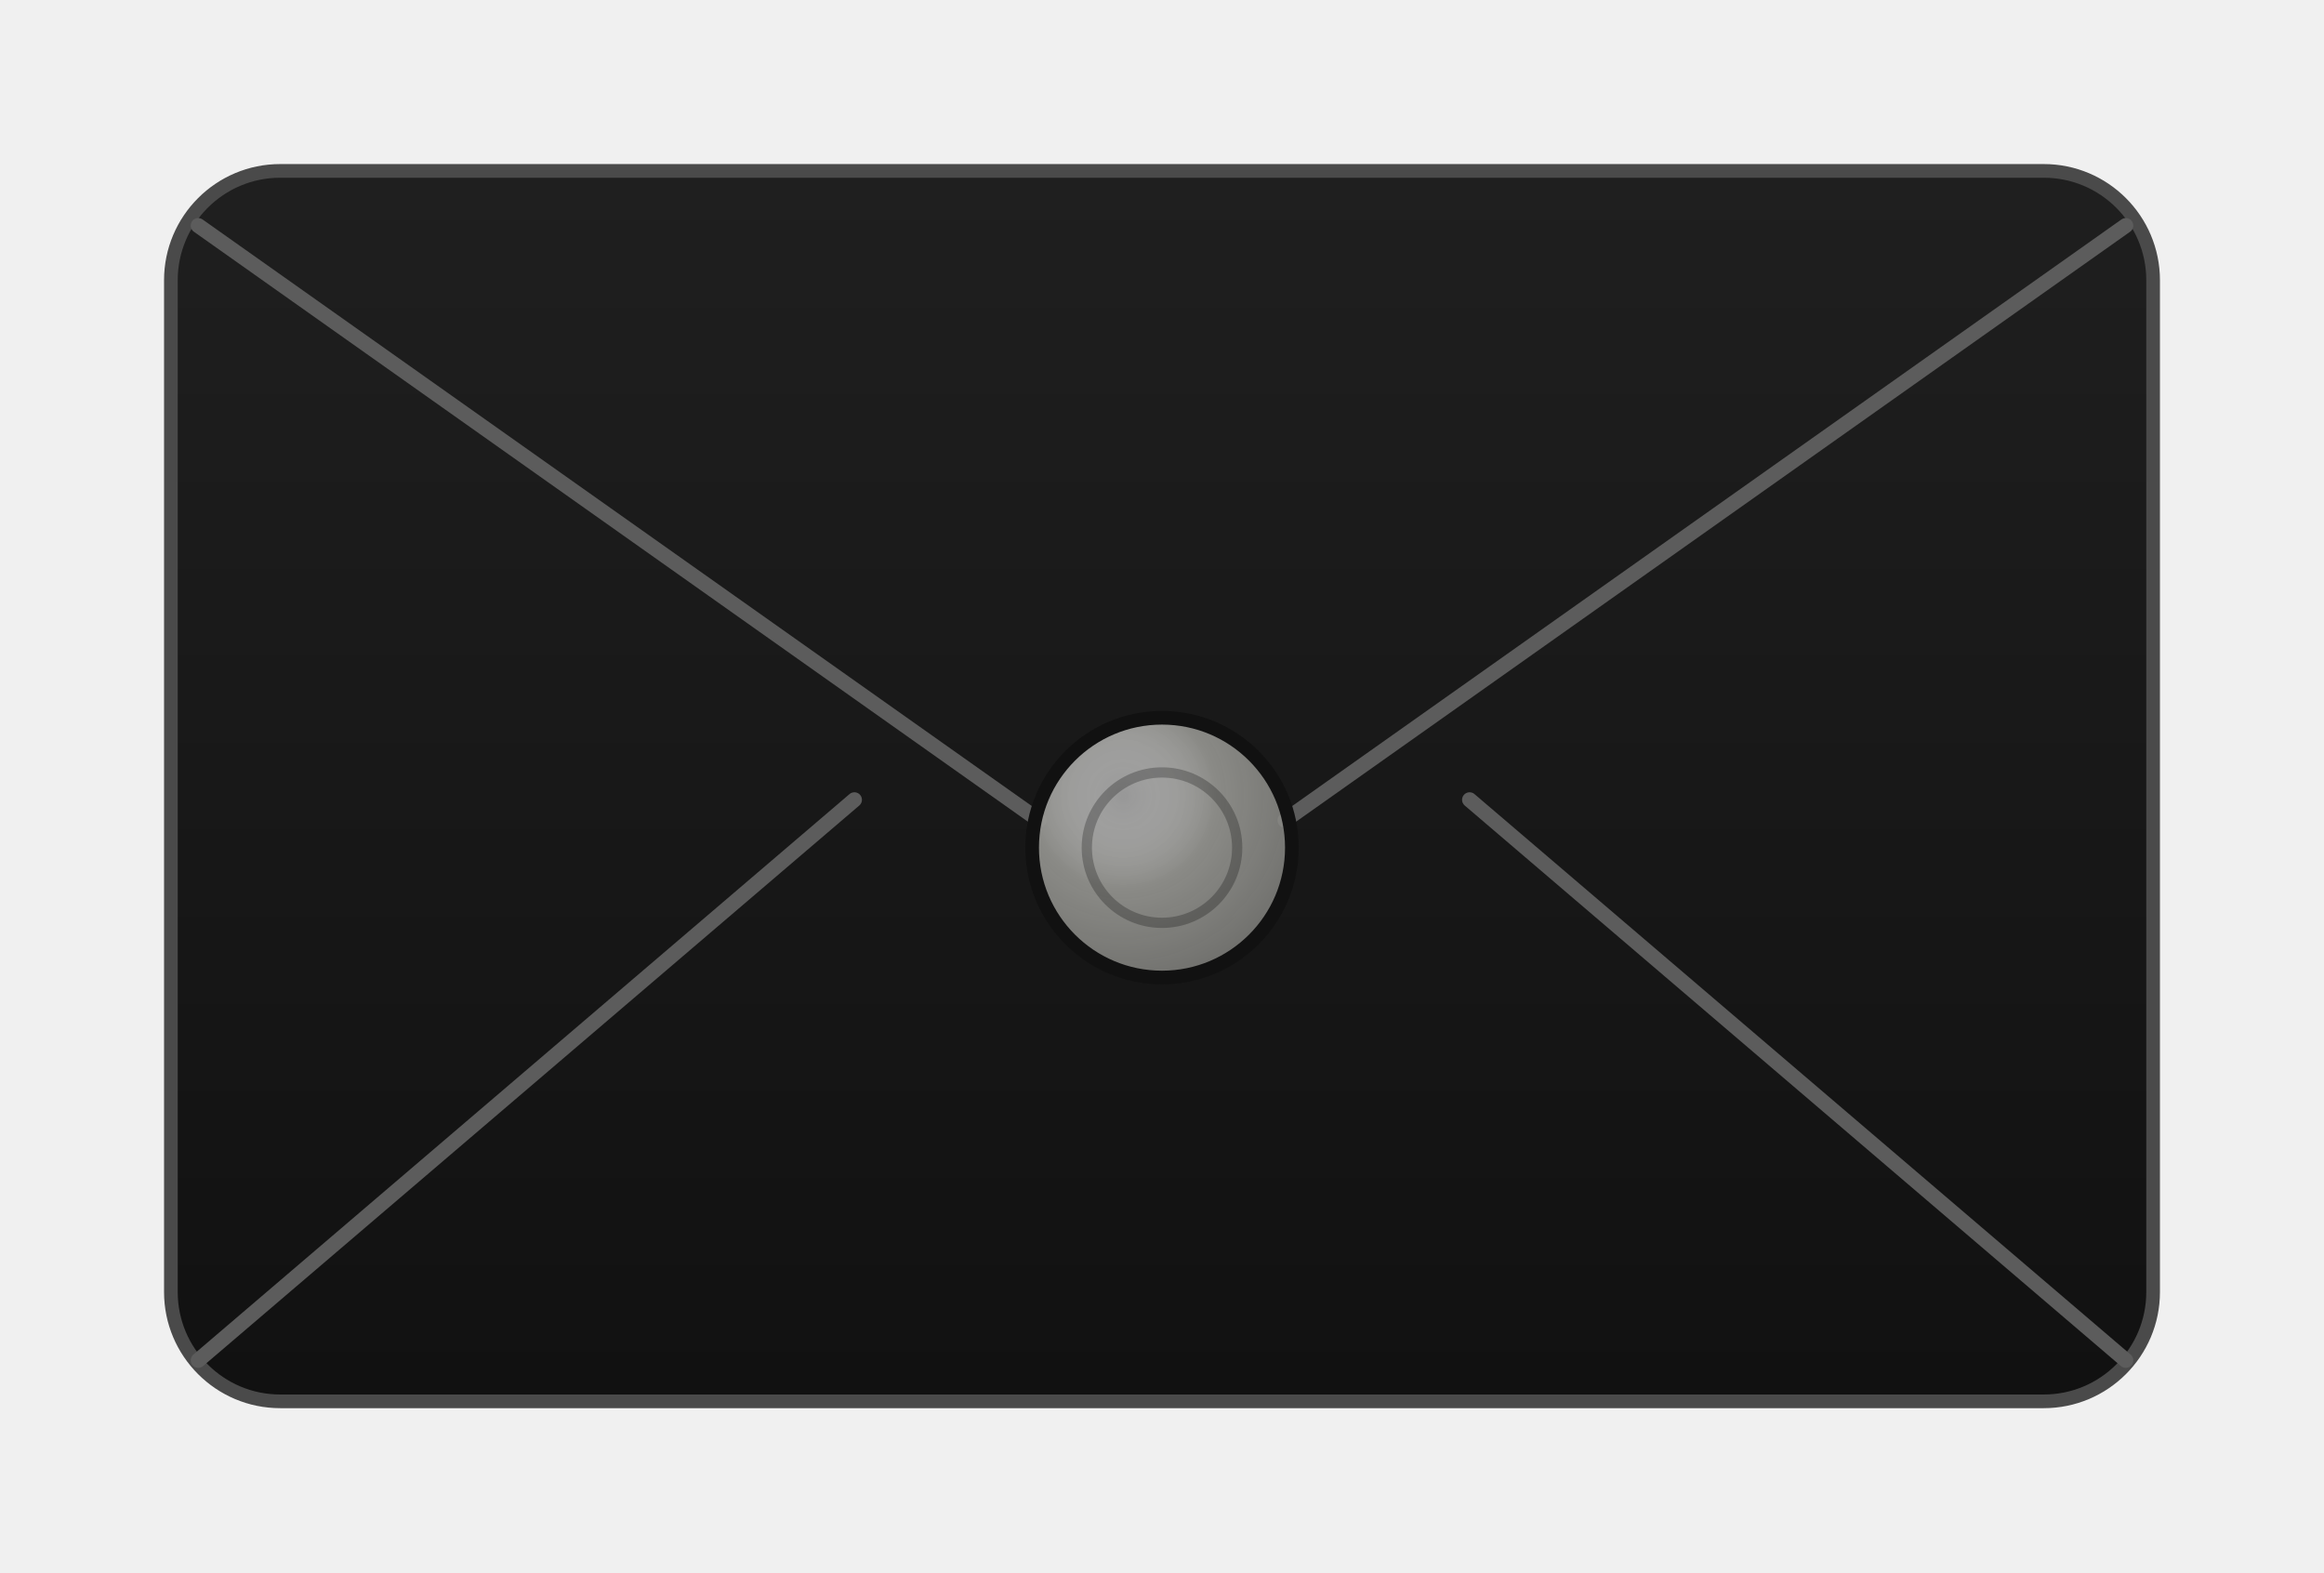
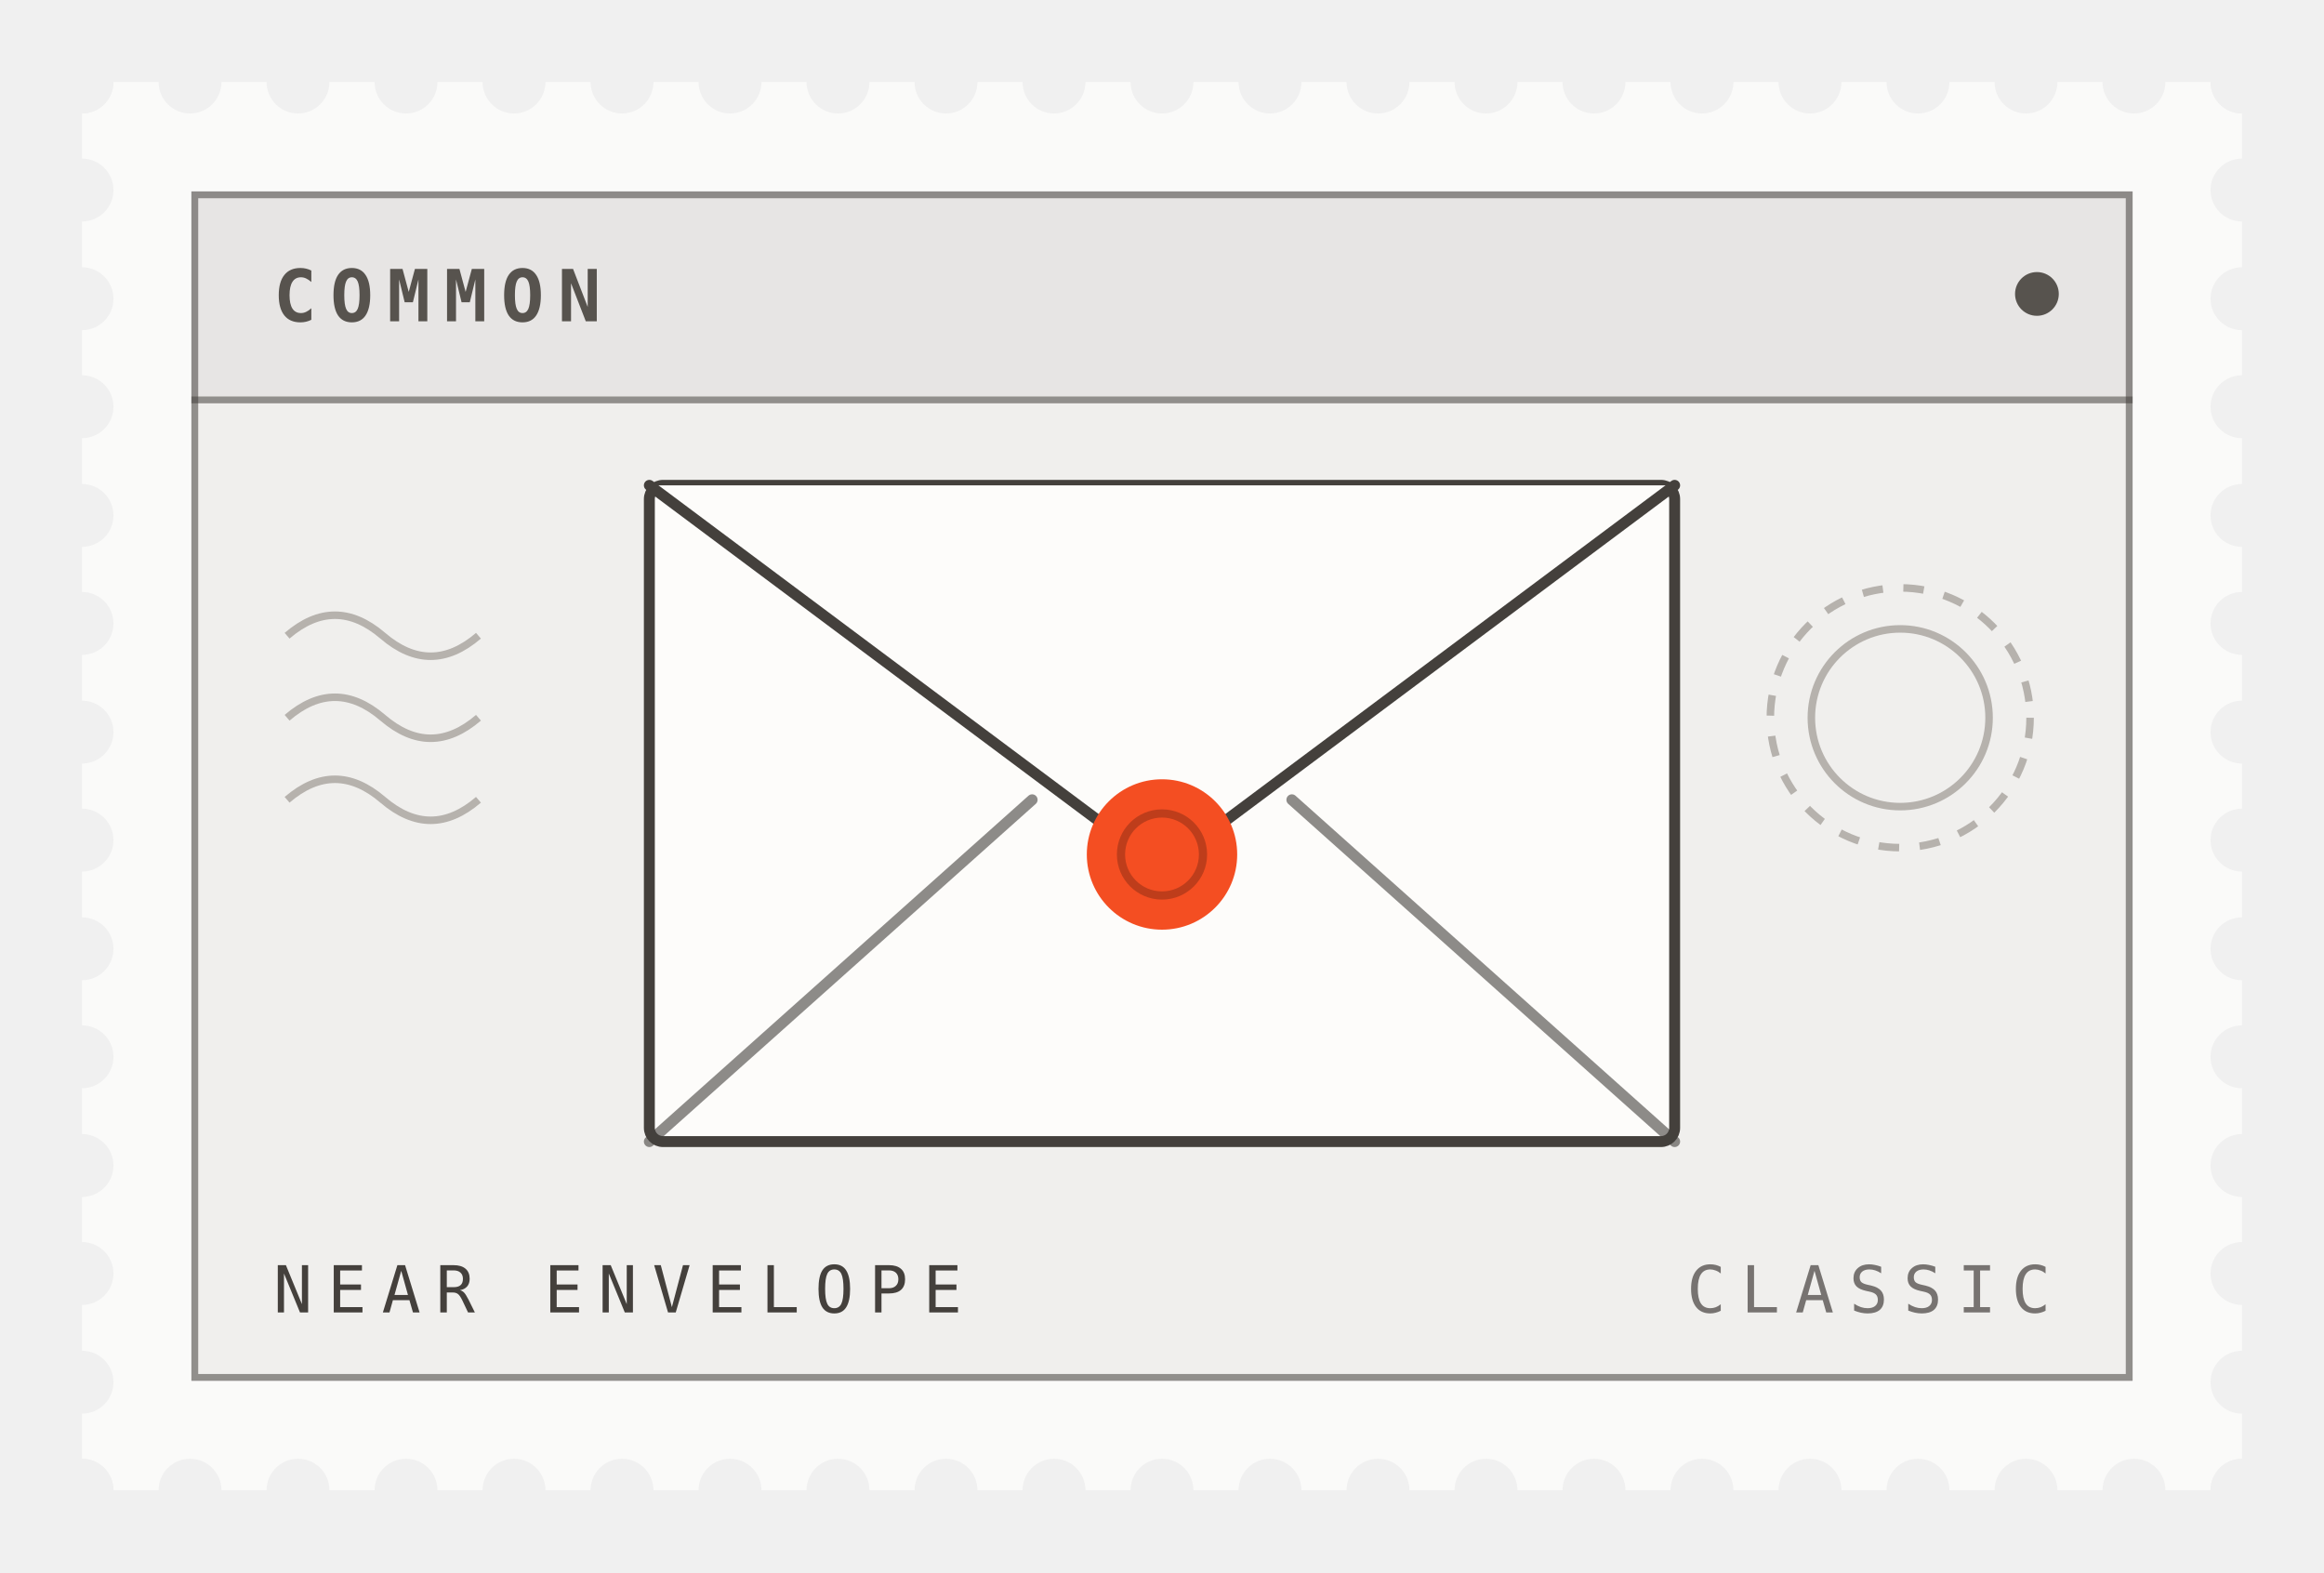
- <svg xmlns="http://www.w3.org/2000/svg" viewBox="0 0 340 230" role="img" aria-label="Envelope">
+ <svg xmlns="http://www.w3.org/2000/svg" viewBox="0 0 340 230" role="img" aria-label="CLASSIC envelope, COMMON">
  <defs>
-     <linearGradient id="body" x1="0" y1="0" x2="0" y2="1">
-       <stop offset="0" stop-color="#1f1f1f" />
-       <stop offset="1" stop-color="#111111" />
-     </linearGradient>
-     <radialGradient id="seal" cx="0.35" cy="0.3" r="0.8">
-       <stop offset="0" stop-color="#ffffff" stop-opacity="0.55" />
-       <stop offset="0.45" stop-color="#8a8a86" />
-       <stop offset="1" stop-color="#8a8a86" stop-opacity="0.75" />
-     </radialGradient>
-     <filter id="glow" x="-30%" y="-30%" width="160%" height="160%">
-       <feGaussianBlur stdDeviation="9" />
-     </filter>
+     <mask id="perf">
+       <rect width="340" height="230" fill="#fff" />
+       <g fill="#000">
+         <circle cx="12.0" cy="12.0" r="4.6" />
+         <circle cx="27.8" cy="12.0" r="4.6" />
+         <circle cx="43.6" cy="12.0" r="4.6" />
+         <circle cx="59.4" cy="12.0" r="4.6" />
+         <circle cx="75.2" cy="12.0" r="4.6" />
+         <circle cx="91.0" cy="12.0" r="4.6" />
+         <circle cx="106.8" cy="12.0" r="4.6" />
+         <circle cx="122.6" cy="12.0" r="4.6" />
+         <circle cx="138.4" cy="12.0" r="4.6" />
+         <circle cx="154.2" cy="12.0" r="4.6" />
+         <circle cx="170.0" cy="12.0" r="4.6" />
+         <circle cx="185.8" cy="12.0" r="4.6" />
+         <circle cx="201.6" cy="12.0" r="4.6" />
+         <circle cx="217.4" cy="12.0" r="4.6" />
+         <circle cx="233.2" cy="12.0" r="4.6" />
+         <circle cx="249.0" cy="12.0" r="4.6" />
+         <circle cx="264.8" cy="12.0" r="4.6" />
+         <circle cx="280.6" cy="12.0" r="4.6" />
+         <circle cx="296.4" cy="12.0" r="4.6" />
+         <circle cx="312.2" cy="12.0" r="4.6" />
+         <circle cx="328.0" cy="12.0" r="4.6" />
+         <circle cx="12.0" cy="218.0" r="4.6" />
+         <circle cx="27.8" cy="218.0" r="4.6" />
+         <circle cx="43.6" cy="218.0" r="4.6" />
+         <circle cx="59.4" cy="218.0" r="4.6" />
+         <circle cx="75.2" cy="218.0" r="4.6" />
+         <circle cx="91.0" cy="218.0" r="4.6" />
+         <circle cx="106.8" cy="218.0" r="4.6" />
+         <circle cx="122.6" cy="218.0" r="4.6" />
+         <circle cx="138.4" cy="218.0" r="4.6" />
+         <circle cx="154.2" cy="218.0" r="4.6" />
+         <circle cx="170.0" cy="218.0" r="4.6" />
+         <circle cx="185.8" cy="218.0" r="4.6" />
+         <circle cx="201.6" cy="218.0" r="4.6" />
+         <circle cx="217.4" cy="218.0" r="4.6" />
+         <circle cx="233.2" cy="218.0" r="4.6" />
+         <circle cx="249.0" cy="218.0" r="4.6" />
+         <circle cx="264.8" cy="218.0" r="4.6" />
+         <circle cx="280.6" cy="218.0" r="4.6" />
+         <circle cx="296.4" cy="218.0" r="4.6" />
+         <circle cx="312.2" cy="218.0" r="4.6" />
+         <circle cx="328.0" cy="218.0" r="4.6" />
+         <circle cx="12.0" cy="12.0" r="4.6" />
+         <circle cx="12.0" cy="27.8" r="4.6" />
+         <circle cx="12.0" cy="43.7" r="4.6" />
+         <circle cx="12.0" cy="59.5" r="4.6" />
+         <circle cx="12.0" cy="75.4" r="4.6" />
+         <circle cx="12.0" cy="91.2" r="4.6" />
+         <circle cx="12.0" cy="107.1" r="4.6" />
+         <circle cx="12.0" cy="122.9" r="4.6" />
+         <circle cx="12.0" cy="138.8" r="4.6" />
+         <circle cx="12.0" cy="154.6" r="4.6" />
+         <circle cx="12.0" cy="170.5" r="4.6" />
+         <circle cx="12.0" cy="186.3" r="4.6" />
+         <circle cx="12.0" cy="202.2" r="4.6" />
+         <circle cx="12.0" cy="218.0" r="4.6" />
+         <circle cx="328.0" cy="12.0" r="4.6" />
+         <circle cx="328.0" cy="27.8" r="4.6" />
+         <circle cx="328.0" cy="43.7" r="4.6" />
+         <circle cx="328.0" cy="59.5" r="4.6" />
+         <circle cx="328.0" cy="75.4" r="4.6" />
+         <circle cx="328.0" cy="91.2" r="4.6" />
+         <circle cx="328.0" cy="107.1" r="4.6" />
+         <circle cx="328.0" cy="122.9" r="4.6" />
+         <circle cx="328.0" cy="138.8" r="4.6" />
+         <circle cx="328.0" cy="154.6" r="4.6" />
+         <circle cx="328.0" cy="170.5" r="4.6" />
+         <circle cx="328.0" cy="186.3" r="4.6" />
+         <circle cx="328.0" cy="202.2" r="4.6" />
+         <circle cx="328.0" cy="218.0" r="4.6" />
+       </g>
+     </mask>
  </defs>
-   <rect x="25" y="25" width="290" height="180" rx="16" fill="url(#body)" stroke="#4a4a4a" stroke-width="2" />
-   <g fill="none" stroke="#5c5c5c" stroke-width="2.2" stroke-linecap="round">
-     <path d="M29 33 L152 120 M311 33 L188 120" />
-     <path d="M29 199 L125 117 M311 199 L215 117" />
+   <rect x="12" y="12" width="316" height="206" fill="#fafaf9" mask="url(#perf)" />
+   <rect x="28" y="28" width="284" height="174" fill="#f0efed" />
+   <rect x="28" y="28" width="284" height="30" fill="#e7e5e4" />
+   <rect x="28.5" y="28.5" width="283" height="173" fill="none" stroke="#44403c" stroke-opacity="0.55" />
+   <path d="M28 58.5 H312" stroke="#44403c" stroke-opacity="0.55" />
+   <text x="40" y="47" font-family="ui-monospace, 'IBM Plex Mono', Menlo, Consolas, monospace" font-size="10.5" font-weight="600" letter-spacing="2" fill="#57534e">COMMON</text>
+   <circle cx="298" cy="43" r="3.2" fill="#57534e" />
+   <g stroke="#44403c" stroke-width="1.6" stroke-linejoin="round" stroke-linecap="round">
+     <rect x="95" y="71" width="150" height="96" rx="2" fill="#fdfcfa" />
+     <path d="M95 167 L151 117 M245 167 L189 117" fill="none" stroke-opacity="0.6" />
+     <path d="M95 71 L170 127 L245 71" fill="#fdfcfa" />
  </g>
-   <circle cx="170" cy="124" r="19" fill="url(#seal)" stroke="#111111" stroke-width="2" />
-   <circle cx="170" cy="124" r="11" fill="none" stroke="#000" stroke-opacity="0.25" stroke-width="1.5" />
+   <circle cx="170" cy="125" r="11" fill="#f44e22" />
+   <circle cx="170" cy="125" r="6" fill="none" stroke="#000" stroke-opacity="0.22" stroke-width="1.2" />
+   <g fill="none" stroke="#a8a29e" stroke-width="1.1" stroke-opacity="0.8">
+     <path d="M42 93 q7 -6 14 0 t14 0 M42 105 q7 -6 14 0 t14 0 M42 117 q7 -6 14 0 t14 0" />
+     <circle cx="278" cy="105" r="19" stroke-dasharray="3 3" />
+     <circle cx="278" cy="105" r="13" />
+   </g>
+   <text x="40" y="192" font-family="ui-monospace, 'IBM Plex Mono', Menlo, Consolas, monospace" font-size="9.5" letter-spacing="2.2" fill="#44403c">NEAR ENVELOPE</text>
+   <text x="300" y="192" text-anchor="end" font-family="ui-monospace, 'IBM Plex Mono', Menlo, Consolas, monospace" font-size="9.5" letter-spacing="2.2" fill="#44403c" fill-opacity="0.7">CLASSIC</text>
</svg>
